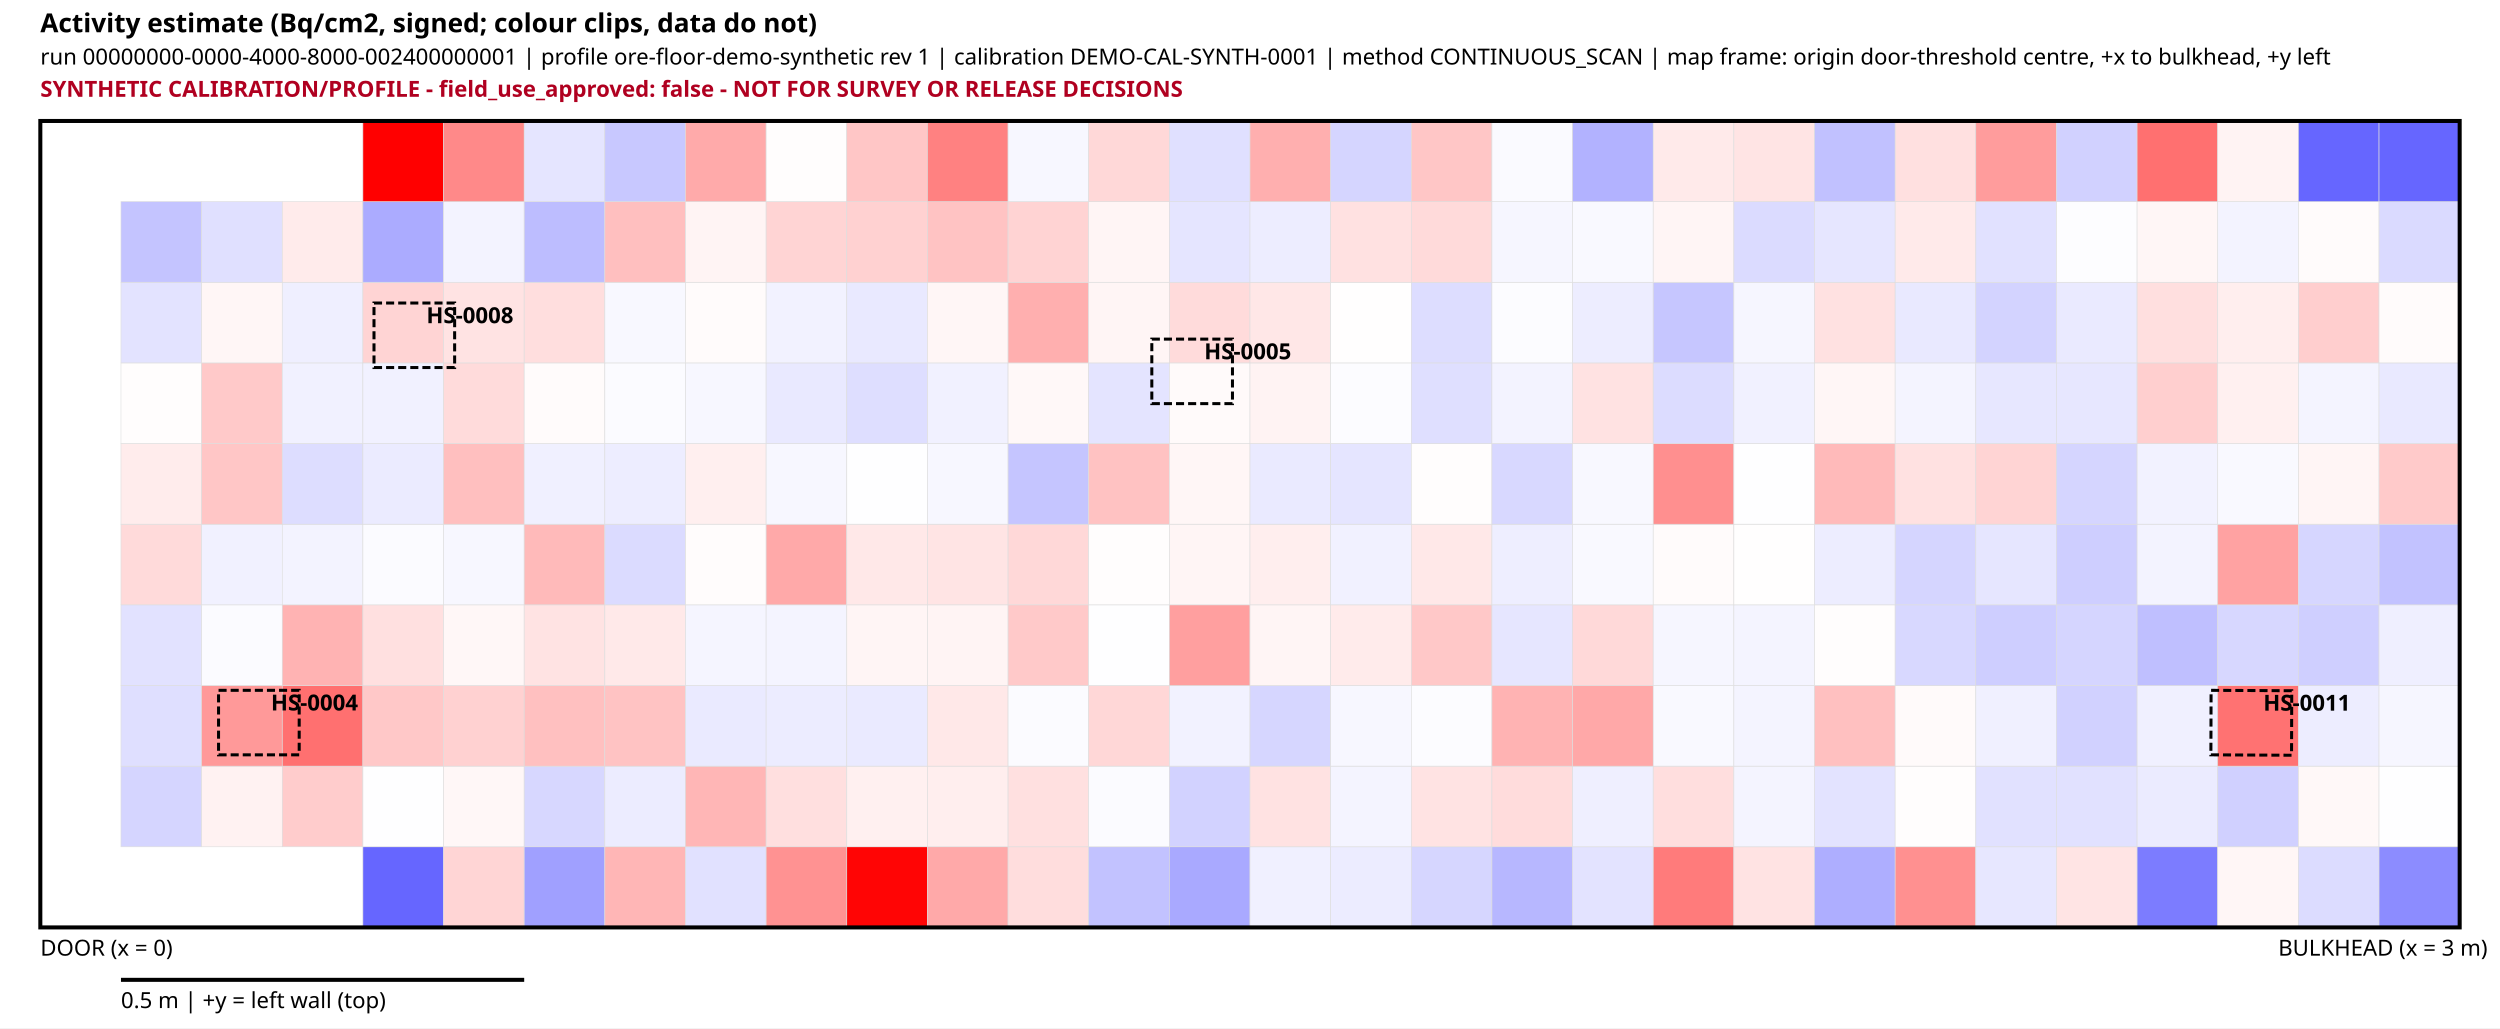
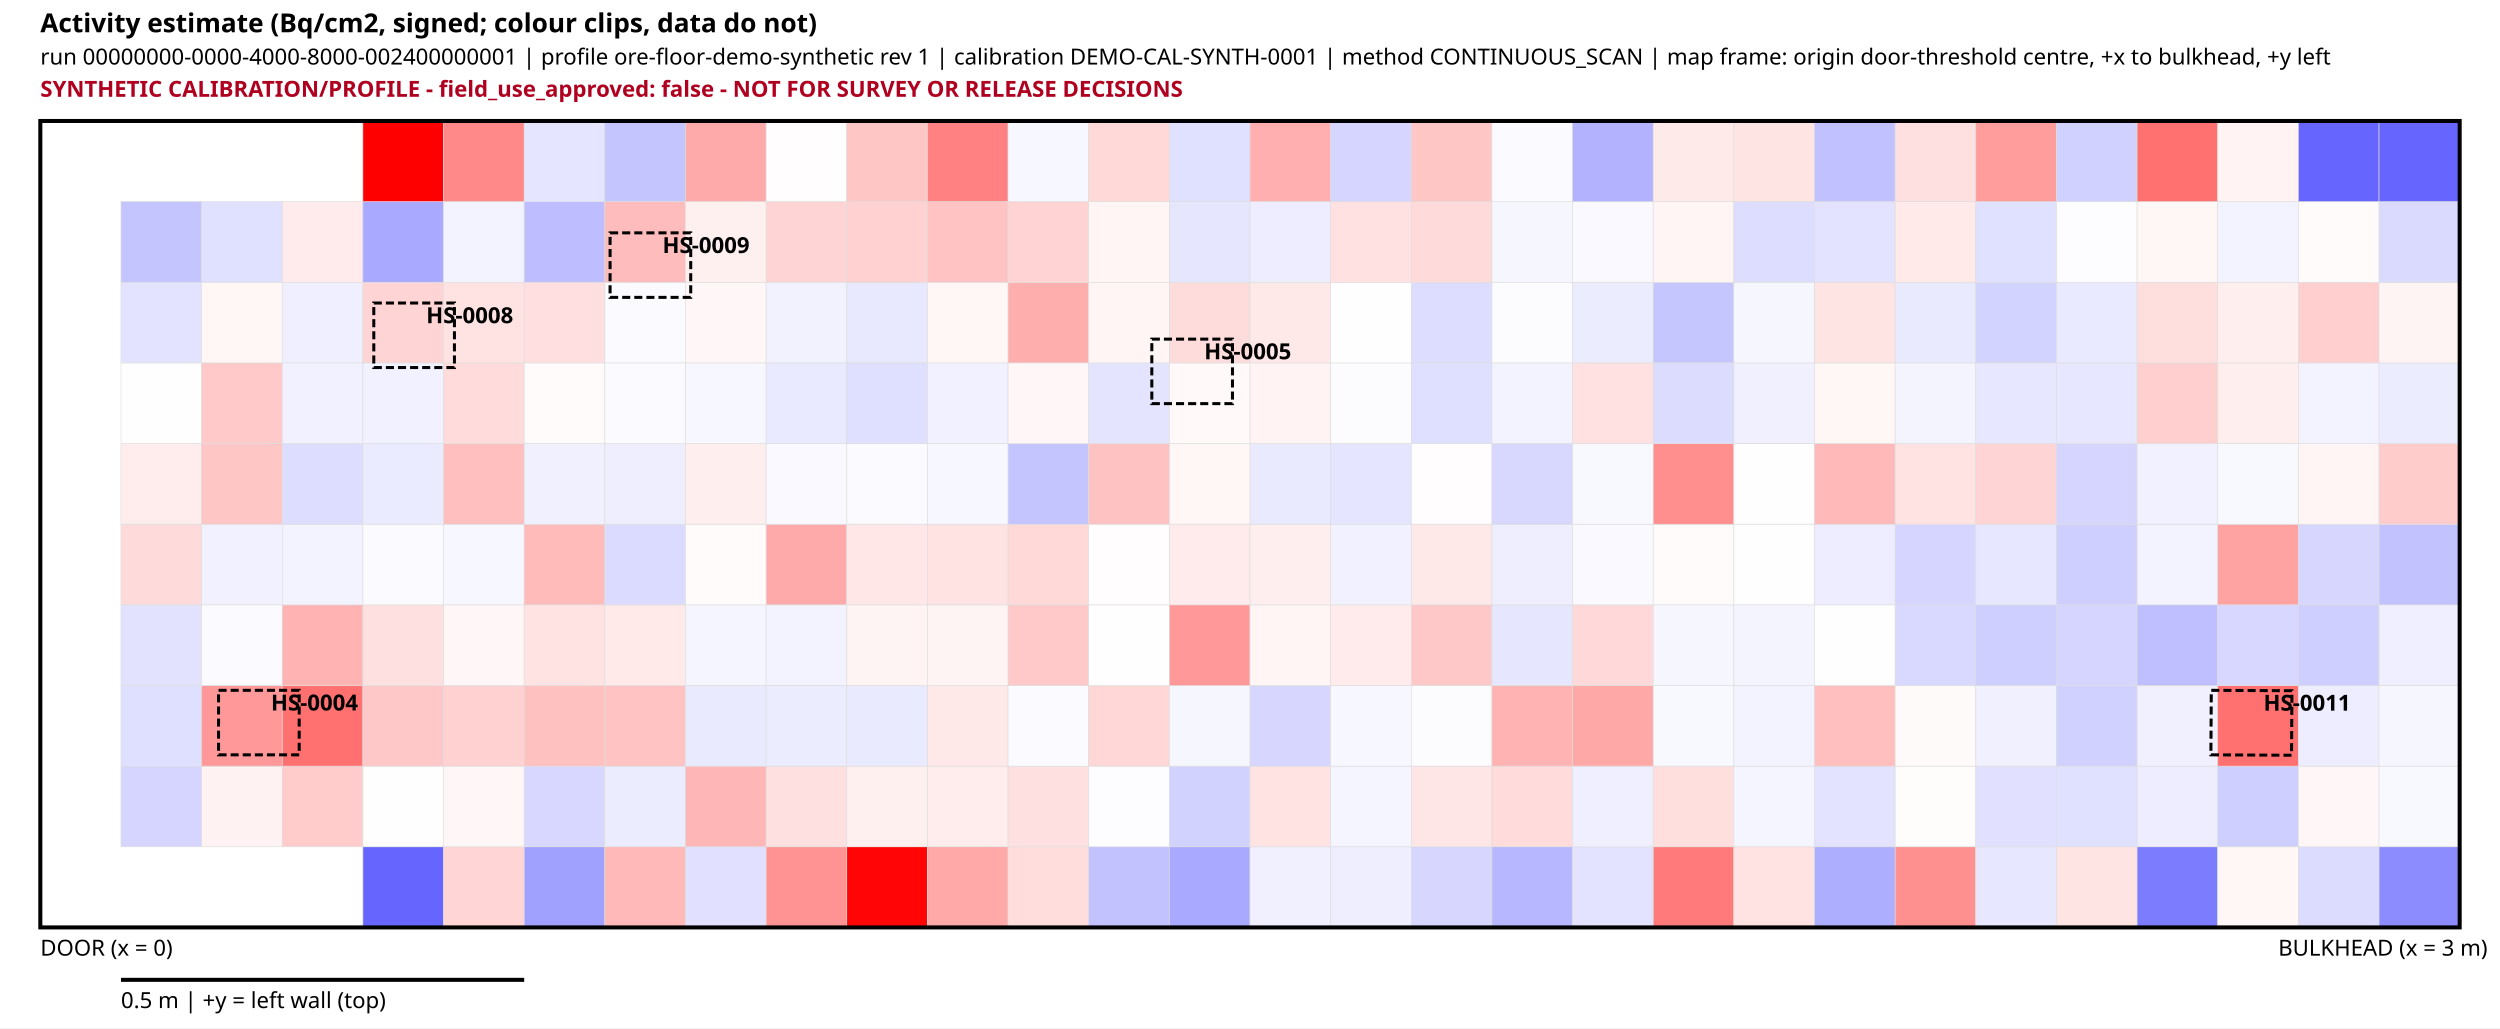
<svg xmlns="http://www.w3.org/2000/svg" width="1240" height="510" viewBox="0 0 1240 510" font-family="sans-serif" font-size="11">
  <defs>
    <pattern id="p-UNVISITED" width="8" height="8" patternUnits="userSpaceOnUse">
      <rect width="8" height="8" fill="#fff" />
      <path d="M0 8L8 0" stroke="#888" stroke-width="1" />
    </pattern>
    <pattern id="p-INVALID_DATA" width="8" height="8" patternUnits="userSpaceOnUse">
      <rect width="8" height="8" fill="#f6d5d5" />
      <path d="M0 0L8 8M0 8L8 0" stroke="#c83c3c" stroke-width="1" />
    </pattern>
    <pattern id="p-INSUFFICIENT_SENSITIVITY" width="6" height="6" patternUnits="userSpaceOnUse">
      <rect width="6" height="6" fill="#fdebc8" />
      <circle cx="3" cy="3" r="1.2" fill="#b9770e" />
    </pattern>
    <pattern id="p-BLOCKED" width="8" height="8" patternUnits="userSpaceOnUse">
      <rect width="8" height="8" fill="#e4dcf0" />
      <path d="M0 4H8" stroke="#785aa0" stroke-width="2" />
    </pattern>
    <pattern id="p-EXCLUDED" width="8" height="8" patternUnits="userSpaceOnUse">
      <rect width="8" height="8" fill="#5a5a5a" />
    </pattern>
    <pattern id="p-ACCEPTABLE" width="8" height="8" patternUnits="userSpaceOnUse">
      <rect width="8" height="8" fill="#2e8b57" />
    </pattern>
  </defs>
  <rect width="1240" height="510" fill="#fff" />
  <text x="20" y="16" font-size="13" font-weight="bold">Activity estimate (Bq/cm2, signed; colour clips, data do not)</text>
  <text x="20" y="32">run 00000000-0000-4000-8000-002400000001 | profile ore-floor-demo-synthetic rev 1 | calibration DEMO-CAL-SYNTH-0001 | method CONTINUOUS_SCAN | map frame: origin door-threshold centre, +x to bulkhead, +y left</text>
  <text x="20" y="48" fill="#b00020" font-weight="bold">SYNTHETIC CALIBRATION/PROFILE - field_use_approved: false - NOT FOR SURVEY OR RELEASE DECISIONS</text>
  <rect x="180.0" y="420.0" width="40.0" height="40.0" fill="rgb(102, 102, 255)" stroke="#ddd" stroke-width="0.3" />
  <rect x="220.0" y="420.0" width="40.0" height="40.0" fill="rgb(255, 213, 213)" stroke="#ddd" stroke-width="0.3" />
  <rect x="260.0" y="420.0" width="40.0" height="40.0" fill="rgb(160, 160, 255)" stroke="#ddd" stroke-width="0.3" />
-   <rect x="300.0" y="420.0" width="40.0" height="40.0" fill="rgb(255, 182, 182)" stroke="#ddd" stroke-width="0.3" />
+   <rect x="300.0" y="420.0" width="40.0" height="40.0" fill="rgb(255, 185, 185)" stroke="#ddd" stroke-width="0.3" />
  <rect x="340.0" y="420.0" width="40.0" height="40.0" fill="rgb(225, 225, 255)" stroke="#ddd" stroke-width="0.3" />
  <rect x="380.0" y="420.0" width="40.0" height="40.0" fill="rgb(255, 146, 146)" stroke="#ddd" stroke-width="0.3" />
  <rect x="420.0" y="420.0" width="40.0" height="40.0" fill="rgb(255, 5, 5)" stroke="#ddd" stroke-width="0.3" />
  <rect x="460.0" y="420.0" width="40.0" height="40.0" fill="rgb(255, 169, 169)" stroke="#ddd" stroke-width="0.3" />
  <rect x="500.0" y="420.0" width="40.0" height="40.0" fill="rgb(255, 221, 221)" stroke="#ddd" stroke-width="0.3" />
  <rect x="540.0" y="420.0" width="40.0" height="40.0" fill="rgb(194, 194, 255)" stroke="#ddd" stroke-width="0.3" />
  <rect x="580.0" y="420.0" width="40.0" height="40.0" fill="rgb(169, 169, 255)" stroke="#ddd" stroke-width="0.3" />
  <rect x="620.0" y="420.0" width="40.0" height="40.0" fill="rgb(240, 240, 255)" stroke="#ddd" stroke-width="0.3" />
-   <rect x="660.0" y="420.0" width="40.0" height="40.0" fill="rgb(236, 236, 255)" stroke="#ddd" stroke-width="0.3" />
+   <rect x="660.0" y="420.0" width="40.0" height="40.0" fill="rgb(238, 238, 255)" stroke="#ddd" stroke-width="0.3" />
  <rect x="700.0" y="420.0" width="40.0" height="40.0" fill="rgb(214, 214, 255)" stroke="#ddd" stroke-width="0.3" />
  <rect x="740.0" y="420.0" width="40.0" height="40.0" fill="rgb(183, 183, 255)" stroke="#ddd" stroke-width="0.3" />
  <rect x="780.0" y="420.0" width="40.0" height="40.0" fill="rgb(227, 227, 255)" stroke="#ddd" stroke-width="0.3" />
  <rect x="820.0" y="420.0" width="40.0" height="40.0" fill="rgb(255, 123, 123)" stroke="#ddd" stroke-width="0.3" />
  <rect x="860.0" y="420.0" width="40.0" height="40.0" fill="rgb(255, 227, 227)" stroke="#ddd" stroke-width="0.3" />
  <rect x="900.0" y="420.0" width="40.0" height="40.0" fill="rgb(174, 174, 255)" stroke="#ddd" stroke-width="0.3" />
  <rect x="940.0" y="420.0" width="40.0" height="40.0" fill="rgb(255, 144, 144)" stroke="#ddd" stroke-width="0.3" />
  <rect x="980.0" y="420.0" width="40.0" height="40.0" fill="rgb(231, 231, 255)" stroke="#ddd" stroke-width="0.3" />
  <rect x="1020.0" y="420.0" width="40.0" height="40.0" fill="rgb(255, 228, 228)" stroke="#ddd" stroke-width="0.3" />
  <rect x="1060.0" y="420.0" width="40.0" height="40.0" fill="rgb(124, 124, 255)" stroke="#ddd" stroke-width="0.3" />
  <rect x="1100.0" y="420.0" width="40.0" height="40.0" fill="rgb(255, 246, 246)" stroke="#ddd" stroke-width="0.3" />
  <rect x="1140.0" y="420.0" width="40.0" height="40.0" fill="rgb(220, 220, 255)" stroke="#ddd" stroke-width="0.3" />
  <rect x="1180.0" y="420.0" width="40.0" height="40.0" fill="rgb(140, 140, 255)" stroke="#ddd" stroke-width="0.3" />
  <rect x="60.0" y="380.0" width="40.0" height="40.0" fill="rgb(213, 213, 255)" stroke="#ddd" stroke-width="0.3" />
  <rect x="100.0" y="380.0" width="40.0" height="40.0" fill="rgb(255, 242, 242)" stroke="#ddd" stroke-width="0.3" />
-   <rect x="140.0" y="380.0" width="40.0" height="40.0" fill="rgb(255, 204, 204)" stroke="#ddd" stroke-width="0.3" />
+   <rect x="140.0" y="380.0" width="40.0" height="40.0" fill="rgb(255, 203, 203)" stroke="#ddd" stroke-width="0.3" />
  <rect x="180.0" y="380.0" width="40.0" height="40.0" fill="rgb(254, 254, 255)" stroke="#ddd" stroke-width="0.3" />
  <rect x="220.0" y="380.0" width="40.0" height="40.0" fill="rgb(255, 247, 247)" stroke="#ddd" stroke-width="0.3" />
  <rect x="260.0" y="380.0" width="40.0" height="40.0" fill="rgb(215, 215, 255)" stroke="#ddd" stroke-width="0.3" />
  <rect x="300.0" y="380.0" width="40.0" height="40.0" fill="rgb(236, 236, 255)" stroke="#ddd" stroke-width="0.3" />
  <rect x="340.0" y="380.0" width="40.0" height="40.0" fill="rgb(255, 182, 182)" stroke="#ddd" stroke-width="0.3" />
-   <rect x="380.0" y="380.0" width="40.0" height="40.0" fill="rgb(255, 223, 223)" stroke="#ddd" stroke-width="0.3" />
+   <rect x="380.0" y="380.0" width="40.0" height="40.0" fill="rgb(255, 224, 224)" stroke="#ddd" stroke-width="0.3" />
  <rect x="420.0" y="380.0" width="40.0" height="40.0" fill="rgb(255, 240, 240)" stroke="#ddd" stroke-width="0.3" />
-   <rect x="460.0" y="380.0" width="40.0" height="40.0" fill="rgb(255, 238, 238)" stroke="#ddd" stroke-width="0.3" />
+   <rect x="460.0" y="380.0" width="40.0" height="40.0" fill="rgb(255, 237, 237)" stroke="#ddd" stroke-width="0.3" />
  <rect x="500.0" y="380.0" width="40.0" height="40.0" fill="rgb(255, 224, 224)" stroke="#ddd" stroke-width="0.3" />
-   <rect x="540.0" y="380.0" width="40.0" height="40.0" fill="rgb(251, 251, 255)" stroke="#ddd" stroke-width="0.3" />
+   <rect x="540.0" y="380.0" width="40.0" height="40.0" fill="rgb(253, 253, 255)" stroke="#ddd" stroke-width="0.3" />
  <rect x="580.0" y="380.0" width="40.0" height="40.0" fill="rgb(210, 210, 255)" stroke="#ddd" stroke-width="0.3" />
-   <rect x="620.0" y="380.0" width="40.0" height="40.0" fill="rgb(255, 226, 226)" stroke="#ddd" stroke-width="0.3" />
-   <rect x="660.0" y="380.0" width="40.0" height="40.0" fill="rgb(244, 244, 255)" stroke="#ddd" stroke-width="0.3" />
-   <rect x="700.0" y="380.0" width="40.0" height="40.0" fill="rgb(255, 227, 227)" stroke="#ddd" stroke-width="0.3" />
-   <rect x="740.0" y="380.0" width="40.0" height="40.0" fill="rgb(255, 220, 220)" stroke="#ddd" stroke-width="0.3" />
+   <rect x="620.0" y="380.0" width="40.0" height="40.0" fill="rgb(255, 227, 227)" stroke="#ddd" stroke-width="0.3" />
+   <rect x="660.0" y="380.0" width="40.0" height="40.0" fill="rgb(245, 245, 255)" stroke="#ddd" stroke-width="0.3" />
+   <rect x="700.0" y="380.0" width="40.0" height="40.0" fill="rgb(255, 230, 230)" stroke="#ddd" stroke-width="0.3" />
+   <rect x="740.0" y="380.0" width="40.0" height="40.0" fill="rgb(255, 219, 219)" stroke="#ddd" stroke-width="0.3" />
  <rect x="780.0" y="380.0" width="40.0" height="40.0" fill="rgb(239, 239, 255)" stroke="#ddd" stroke-width="0.3" />
  <rect x="820.0" y="380.0" width="40.0" height="40.0" fill="rgb(255, 222, 222)" stroke="#ddd" stroke-width="0.3" />
-   <rect x="860.0" y="380.0" width="40.0" height="40.0" fill="rgb(244, 244, 255)" stroke="#ddd" stroke-width="0.3" />
+   <rect x="860.0" y="380.0" width="40.0" height="40.0" fill="rgb(245, 245, 255)" stroke="#ddd" stroke-width="0.3" />
  <rect x="900.0" y="380.0" width="40.0" height="40.0" fill="rgb(227, 227, 255)" stroke="#ddd" stroke-width="0.3" />
-   <rect x="940.0" y="380.0" width="40.0" height="40.0" fill="rgb(255, 253, 253)" stroke="#ddd" stroke-width="0.3" />
+   <rect x="940.0" y="380.0" width="40.0" height="40.0" fill="rgb(255, 252, 252)" stroke="#ddd" stroke-width="0.3" />
  <rect x="980.0" y="380.0" width="40.0" height="40.0" fill="rgb(225, 225, 255)" stroke="#ddd" stroke-width="0.3" />
-   <rect x="1020.0" y="380.0" width="40.0" height="40.0" fill="rgb(225, 225, 255)" stroke="#ddd" stroke-width="0.3" />
-   <rect x="1060.0" y="380.0" width="40.0" height="40.0" fill="rgb(235, 235, 255)" stroke="#ddd" stroke-width="0.3" />
-   <rect x="1100.0" y="380.0" width="40.0" height="40.0" fill="rgb(208, 208, 255)" stroke="#ddd" stroke-width="0.3" />
-   <rect x="1140.0" y="380.0" width="40.0" height="40.0" fill="rgb(255, 248, 248)" stroke="#ddd" stroke-width="0.3" />
-   <rect x="1180.0" y="380.0" width="40.0" height="40.0" fill="rgb(254, 254, 255)" stroke="#ddd" stroke-width="0.3" />
+   <rect x="1020.0" y="380.0" width="40.0" height="40.0" fill="rgb(224, 224, 255)" stroke="#ddd" stroke-width="0.3" />
+   <rect x="1060.0" y="380.0" width="40.0" height="40.0" fill="rgb(237, 237, 255)" stroke="#ddd" stroke-width="0.3" />
+   <rect x="1100.0" y="380.0" width="40.0" height="40.0" fill="rgb(207, 207, 255)" stroke="#ddd" stroke-width="0.3" />
+   <rect x="1140.0" y="380.0" width="40.0" height="40.0" fill="rgb(255, 247, 247)" stroke="#ddd" stroke-width="0.3" />
+   <rect x="1180.0" y="380.0" width="40.0" height="40.0" fill="rgb(248, 248, 255)" stroke="#ddd" stroke-width="0.3" />
  <rect x="60.0" y="340.0" width="40.0" height="40.0" fill="rgb(223, 223, 255)" stroke="#ddd" stroke-width="0.3" />
  <rect x="100.0" y="340.0" width="40.0" height="40.0" fill="rgb(255, 153, 153)" stroke="#ddd" stroke-width="0.3" />
  <rect x="140.0" y="340.0" width="40.0" height="40.0" fill="rgb(255, 112, 112)" stroke="#ddd" stroke-width="0.3" />
  <rect x="180.0" y="340.0" width="40.0" height="40.0" fill="rgb(255, 200, 200)" stroke="#ddd" stroke-width="0.3" />
  <rect x="220.0" y="340.0" width="40.0" height="40.0" fill="rgb(255, 209, 209)" stroke="#ddd" stroke-width="0.3" />
  <rect x="260.0" y="340.0" width="40.0" height="40.0" fill="rgb(255, 192, 192)" stroke="#ddd" stroke-width="0.3" />
  <rect x="300.0" y="340.0" width="40.0" height="40.0" fill="rgb(255, 195, 195)" stroke="#ddd" stroke-width="0.3" />
  <rect x="340.0" y="340.0" width="40.0" height="40.0" fill="rgb(234, 234, 255)" stroke="#ddd" stroke-width="0.3" />
  <rect x="380.0" y="340.0" width="40.0" height="40.0" fill="rgb(236, 236, 255)" stroke="#ddd" stroke-width="0.3" />
  <rect x="420.0" y="340.0" width="40.0" height="40.0" fill="rgb(234, 234, 255)" stroke="#ddd" stroke-width="0.3" />
  <rect x="460.0" y="340.0" width="40.0" height="40.0" fill="rgb(255, 232, 232)" stroke="#ddd" stroke-width="0.3" />
  <rect x="500.0" y="340.0" width="40.0" height="40.0" fill="rgb(251, 251, 255)" stroke="#ddd" stroke-width="0.3" />
  <rect x="540.0" y="340.0" width="40.0" height="40.0" fill="rgb(255, 215, 215)" stroke="#ddd" stroke-width="0.3" />
-   <rect x="580.0" y="340.0" width="40.0" height="40.0" fill="rgb(242, 242, 255)" stroke="#ddd" stroke-width="0.3" />
+   <rect x="580.0" y="340.0" width="40.0" height="40.0" fill="rgb(246, 246, 255)" stroke="#ddd" stroke-width="0.3" />
  <rect x="620.0" y="340.0" width="40.0" height="40.0" fill="rgb(214, 214, 255)" stroke="#ddd" stroke-width="0.3" />
  <rect x="660.0" y="340.0" width="40.0" height="40.0" fill="rgb(247, 247, 255)" stroke="#ddd" stroke-width="0.3" />
  <rect x="700.0" y="340.0" width="40.0" height="40.0" fill="rgb(252, 252, 255)" stroke="#ddd" stroke-width="0.3" />
  <rect x="740.0" y="340.0" width="40.0" height="40.0" fill="rgb(255, 179, 179)" stroke="#ddd" stroke-width="0.3" />
  <rect x="780.0" y="340.0" width="40.0" height="40.0" fill="rgb(255, 168, 168)" stroke="#ddd" stroke-width="0.3" />
-   <rect x="820.0" y="340.0" width="40.0" height="40.0" fill="rgb(249, 249, 255)" stroke="#ddd" stroke-width="0.3" />
-   <rect x="860.0" y="340.0" width="40.0" height="40.0" fill="rgb(244, 244, 255)" stroke="#ddd" stroke-width="0.3" />
-   <rect x="900.0" y="340.0" width="40.0" height="40.0" fill="rgb(255, 192, 192)" stroke="#ddd" stroke-width="0.3" />
+   <rect x="820.0" y="340.0" width="40.0" height="40.0" fill="rgb(248, 248, 255)" stroke="#ddd" stroke-width="0.3" />
+   <rect x="860.0" y="340.0" width="40.0" height="40.0" fill="rgb(243, 243, 255)" stroke="#ddd" stroke-width="0.3" />
+   <rect x="900.0" y="340.0" width="40.0" height="40.0" fill="rgb(255, 191, 191)" stroke="#ddd" stroke-width="0.3" />
  <rect x="940.0" y="340.0" width="40.0" height="40.0" fill="rgb(255, 250, 250)" stroke="#ddd" stroke-width="0.3" />
  <rect x="980.0" y="340.0" width="40.0" height="40.0" fill="rgb(240, 240, 255)" stroke="#ddd" stroke-width="0.3" />
  <rect x="1020.0" y="340.0" width="40.0" height="40.0" fill="rgb(209, 209, 255)" stroke="#ddd" stroke-width="0.3" />
  <rect x="1060.0" y="340.0" width="40.0" height="40.0" fill="rgb(240, 240, 255)" stroke="#ddd" stroke-width="0.3" />
-   <rect x="1100.0" y="340.0" width="40.0" height="40.0" fill="rgb(255, 114, 114)" stroke="#ddd" stroke-width="0.3" />
+   <rect x="1100.0" y="340.0" width="40.0" height="40.0" fill="rgb(255, 113, 113)" stroke="#ddd" stroke-width="0.3" />
  <rect x="1140.0" y="340.0" width="40.0" height="40.0" fill="rgb(237, 237, 255)" stroke="#ddd" stroke-width="0.3" />
  <rect x="1180.0" y="340.0" width="40.0" height="40.0" fill="rgb(246, 246, 255)" stroke="#ddd" stroke-width="0.3" />
  <rect x="60.0" y="300.0" width="40.0" height="40.0" fill="rgb(226, 226, 255)" stroke="#ddd" stroke-width="0.3" />
  <rect x="100.0" y="300.0" width="40.0" height="40.0" fill="rgb(251, 251, 255)" stroke="#ddd" stroke-width="0.3" />
  <rect x="140.0" y="300.0" width="40.0" height="40.0" fill="rgb(255, 179, 179)" stroke="#ddd" stroke-width="0.3" />
  <rect x="180.0" y="300.0" width="40.0" height="40.0" fill="rgb(255, 224, 224)" stroke="#ddd" stroke-width="0.3" />
  <rect x="220.0" y="300.0" width="40.0" height="40.0" fill="rgb(255, 247, 247)" stroke="#ddd" stroke-width="0.3" />
  <rect x="260.0" y="300.0" width="40.0" height="40.0" fill="rgb(255, 227, 227)" stroke="#ddd" stroke-width="0.3" />
  <rect x="300.0" y="300.0" width="40.0" height="40.0" fill="rgb(255, 233, 233)" stroke="#ddd" stroke-width="0.3" />
  <rect x="340.0" y="300.0" width="40.0" height="40.0" fill="rgb(245, 245, 255)" stroke="#ddd" stroke-width="0.3" />
-   <rect x="380.0" y="300.0" width="40.0" height="40.0" fill="rgb(244, 244, 255)" stroke="#ddd" stroke-width="0.3" />
-   <rect x="420.0" y="300.0" width="40.0" height="40.0" fill="rgb(255, 245, 245)" stroke="#ddd" stroke-width="0.3" />
+   <rect x="380.0" y="300.0" width="40.0" height="40.0" fill="rgb(243, 243, 255)" stroke="#ddd" stroke-width="0.3" />
+   <rect x="420.0" y="300.0" width="40.0" height="40.0" fill="rgb(255, 244, 244)" stroke="#ddd" stroke-width="0.3" />
  <rect x="460.0" y="300.0" width="40.0" height="40.0" fill="rgb(255, 244, 244)" stroke="#ddd" stroke-width="0.3" />
  <rect x="500.0" y="300.0" width="40.0" height="40.0" fill="rgb(255, 201, 201)" stroke="#ddd" stroke-width="0.3" />
  <rect x="540.0" y="300.0" width="40.0" height="40.0" fill="rgb(254, 254, 255)" stroke="#ddd" stroke-width="0.3" />
-   <rect x="580.0" y="300.0" width="40.0" height="40.0" fill="rgb(255, 159, 159)" stroke="#ddd" stroke-width="0.3" />
+   <rect x="580.0" y="300.0" width="40.0" height="40.0" fill="rgb(255, 152, 152)" stroke="#ddd" stroke-width="0.3" />
  <rect x="620.0" y="300.0" width="40.0" height="40.0" fill="rgb(255, 245, 245)" stroke="#ddd" stroke-width="0.3" />
  <rect x="660.0" y="300.0" width="40.0" height="40.0" fill="rgb(255, 235, 235)" stroke="#ddd" stroke-width="0.3" />
  <rect x="700.0" y="300.0" width="40.0" height="40.0" fill="rgb(255, 200, 200)" stroke="#ddd" stroke-width="0.3" />
  <rect x="740.0" y="300.0" width="40.0" height="40.0" fill="rgb(230, 230, 255)" stroke="#ddd" stroke-width="0.3" />
  <rect x="780.0" y="300.0" width="40.0" height="40.0" fill="rgb(255, 217, 217)" stroke="#ddd" stroke-width="0.3" />
  <rect x="820.0" y="300.0" width="40.0" height="40.0" fill="rgb(246, 246, 255)" stroke="#ddd" stroke-width="0.3" />
  <rect x="860.0" y="300.0" width="40.0" height="40.0" fill="rgb(244, 244, 255)" stroke="#ddd" stroke-width="0.3" />
-   <rect x="900.0" y="300.0" width="40.0" height="40.0" fill="rgb(255, 253, 253)" stroke="#ddd" stroke-width="0.3" />
-   <rect x="940.0" y="300.0" width="40.0" height="40.0" fill="rgb(216, 216, 255)" stroke="#ddd" stroke-width="0.3" />
+   <rect x="900.0" y="300.0" width="40.0" height="40.0" fill="rgb(255, 254, 254)" stroke="#ddd" stroke-width="0.3" />
+   <rect x="940.0" y="300.0" width="40.0" height="40.0" fill="rgb(217, 217, 255)" stroke="#ddd" stroke-width="0.3" />
  <rect x="980.0" y="300.0" width="40.0" height="40.0" fill="rgb(206, 206, 255)" stroke="#ddd" stroke-width="0.3" />
  <rect x="1020.0" y="300.0" width="40.0" height="40.0" fill="rgb(213, 213, 255)" stroke="#ddd" stroke-width="0.3" />
  <rect x="1060.0" y="300.0" width="40.0" height="40.0" fill="rgb(191, 191, 255)" stroke="#ddd" stroke-width="0.3" />
  <rect x="1100.0" y="300.0" width="40.0" height="40.0" fill="rgb(215, 215, 255)" stroke="#ddd" stroke-width="0.3" />
  <rect x="1140.0" y="300.0" width="40.0" height="40.0" fill="rgb(207, 207, 255)" stroke="#ddd" stroke-width="0.3" />
  <rect x="1180.0" y="300.0" width="40.0" height="40.0" fill="rgb(239, 239, 255)" stroke="#ddd" stroke-width="0.3" />
  <rect x="60.0" y="260.0" width="40.0" height="40.0" fill="rgb(255, 218, 218)" stroke="#ddd" stroke-width="0.3" />
  <rect x="100.0" y="260.0" width="40.0" height="40.0" fill="rgb(241, 241, 255)" stroke="#ddd" stroke-width="0.3" />
  <rect x="140.0" y="260.0" width="40.0" height="40.0" fill="rgb(243, 243, 255)" stroke="#ddd" stroke-width="0.3" />
  <rect x="180.0" y="260.0" width="40.0" height="40.0" fill="rgb(251, 251, 255)" stroke="#ddd" stroke-width="0.3" />
  <rect x="220.0" y="260.0" width="40.0" height="40.0" fill="rgb(247, 247, 255)" stroke="#ddd" stroke-width="0.3" />
  <rect x="260.0" y="260.0" width="40.0" height="40.0" fill="rgb(255, 186, 186)" stroke="#ddd" stroke-width="0.3" />
  <rect x="300.0" y="260.0" width="40.0" height="40.0" fill="rgb(219, 219, 255)" stroke="#ddd" stroke-width="0.3" />
-   <rect x="340.0" y="260.0" width="40.0" height="40.0" fill="rgb(255, 252, 252)" stroke="#ddd" stroke-width="0.3" />
-   <rect x="380.0" y="260.0" width="40.0" height="40.0" fill="rgb(255, 169, 169)" stroke="#ddd" stroke-width="0.3" />
-   <rect x="420.0" y="260.0" width="40.0" height="40.0" fill="rgb(255, 232, 232)" stroke="#ddd" stroke-width="0.3" />
-   <rect x="460.0" y="260.0" width="40.0" height="40.0" fill="rgb(255, 228, 228)" stroke="#ddd" stroke-width="0.3" />
+   <rect x="340.0" y="260.0" width="40.0" height="40.0" fill="rgb(255, 251, 251)" stroke="#ddd" stroke-width="0.3" />
+   <rect x="380.0" y="260.0" width="40.0" height="40.0" fill="rgb(255, 170, 170)" stroke="#ddd" stroke-width="0.3" />
+   <rect x="420.0" y="260.0" width="40.0" height="40.0" fill="rgb(255, 231, 231)" stroke="#ddd" stroke-width="0.3" />
+   <rect x="460.0" y="260.0" width="40.0" height="40.0" fill="rgb(255, 227, 227)" stroke="#ddd" stroke-width="0.3" />
  <rect x="500.0" y="260.0" width="40.0" height="40.0" fill="rgb(255, 216, 216)" stroke="#ddd" stroke-width="0.3" />
  <rect x="540.0" y="260.0" width="40.0" height="40.0" fill="rgb(255, 253, 253)" stroke="#ddd" stroke-width="0.3" />
-   <rect x="580.0" y="260.0" width="40.0" height="40.0" fill="rgb(255, 245, 245)" stroke="#ddd" stroke-width="0.3" />
+   <rect x="580.0" y="260.0" width="40.0" height="40.0" fill="rgb(255, 235, 235)" stroke="#ddd" stroke-width="0.3" />
  <rect x="620.0" y="260.0" width="40.0" height="40.0" fill="rgb(255, 238, 238)" stroke="#ddd" stroke-width="0.3" />
  <rect x="660.0" y="260.0" width="40.0" height="40.0" fill="rgb(241, 241, 255)" stroke="#ddd" stroke-width="0.3" />
  <rect x="700.0" y="260.0" width="40.0" height="40.0" fill="rgb(255, 232, 232)" stroke="#ddd" stroke-width="0.3" />
  <rect x="740.0" y="260.0" width="40.0" height="40.0" fill="rgb(238, 238, 255)" stroke="#ddd" stroke-width="0.3" />
  <rect x="780.0" y="260.0" width="40.0" height="40.0" fill="rgb(249, 249, 255)" stroke="#ddd" stroke-width="0.3" />
  <rect x="820.0" y="260.0" width="40.0" height="40.0" fill="rgb(255, 251, 251)" stroke="#ddd" stroke-width="0.3" />
  <rect x="860.0" y="260.0" width="40.0" height="40.0" fill="rgb(255, 254, 254)" stroke="#ddd" stroke-width="0.3" />
  <rect x="900.0" y="260.0" width="40.0" height="40.0" fill="rgb(237, 237, 255)" stroke="#ddd" stroke-width="0.3" />
  <rect x="940.0" y="260.0" width="40.0" height="40.0" fill="rgb(213, 213, 255)" stroke="#ddd" stroke-width="0.3" />
-   <rect x="980.0" y="260.0" width="40.0" height="40.0" fill="rgb(230, 230, 255)" stroke="#ddd" stroke-width="0.3" />
+   <rect x="980.0" y="260.0" width="40.0" height="40.0" fill="rgb(231, 231, 255)" stroke="#ddd" stroke-width="0.3" />
  <rect x="1020.0" y="260.0" width="40.0" height="40.0" fill="rgb(206, 206, 255)" stroke="#ddd" stroke-width="0.3" />
  <rect x="1060.0" y="260.0" width="40.0" height="40.0" fill="rgb(243, 243, 255)" stroke="#ddd" stroke-width="0.3" />
  <rect x="1100.0" y="260.0" width="40.0" height="40.0" fill="rgb(255, 162, 162)" stroke="#ddd" stroke-width="0.3" />
  <rect x="1140.0" y="260.0" width="40.0" height="40.0" fill="rgb(214, 214, 255)" stroke="#ddd" stroke-width="0.3" />
  <rect x="1180.0" y="260.0" width="40.0" height="40.0" fill="rgb(194, 194, 255)" stroke="#ddd" stroke-width="0.3" />
  <rect x="60.0" y="220.0" width="40.0" height="40.0" fill="rgb(255, 236, 236)" stroke="#ddd" stroke-width="0.3" />
  <rect x="100.0" y="220.0" width="40.0" height="40.0" fill="rgb(255, 198, 198)" stroke="#ddd" stroke-width="0.3" />
  <rect x="140.0" y="220.0" width="40.0" height="40.0" fill="rgb(221, 221, 255)" stroke="#ddd" stroke-width="0.3" />
  <rect x="180.0" y="220.0" width="40.0" height="40.0" fill="rgb(235, 235, 255)" stroke="#ddd" stroke-width="0.3" />
  <rect x="220.0" y="220.0" width="40.0" height="40.0" fill="rgb(255, 191, 191)" stroke="#ddd" stroke-width="0.3" />
  <rect x="260.0" y="220.0" width="40.0" height="40.0" fill="rgb(240, 240, 255)" stroke="#ddd" stroke-width="0.3" />
-   <rect x="300.0" y="220.0" width="40.0" height="40.0" fill="rgb(237, 237, 255)" stroke="#ddd" stroke-width="0.3" />
-   <rect x="340.0" y="220.0" width="40.0" height="40.0" fill="rgb(255, 239, 239)" stroke="#ddd" stroke-width="0.3" />
-   <rect x="380.0" y="220.0" width="40.0" height="40.0" fill="rgb(247, 247, 255)" stroke="#ddd" stroke-width="0.3" />
-   <rect x="420.0" y="220.0" width="40.0" height="40.0" fill="rgb(254, 254, 255)" stroke="#ddd" stroke-width="0.3" />
+   <rect x="300.0" y="220.0" width="40.0" height="40.0" fill="rgb(238, 238, 255)" stroke="#ddd" stroke-width="0.3" />
+   <rect x="340.0" y="220.0" width="40.0" height="40.0" fill="rgb(255, 238, 238)" stroke="#ddd" stroke-width="0.3" />
+   <rect x="380.0" y="220.0" width="40.0" height="40.0" fill="rgb(249, 249, 255)" stroke="#ddd" stroke-width="0.3" />
+   <rect x="420.0" y="220.0" width="40.0" height="40.0" fill="rgb(251, 251, 255)" stroke="#ddd" stroke-width="0.3" />
  <rect x="460.0" y="220.0" width="40.0" height="40.0" fill="rgb(247, 247, 255)" stroke="#ddd" stroke-width="0.3" />
-   <rect x="500.0" y="220.0" width="40.0" height="40.0" fill="rgb(197, 197, 255)" stroke="#ddd" stroke-width="0.3" />
+   <rect x="500.0" y="220.0" width="40.0" height="40.0" fill="rgb(196, 196, 255)" stroke="#ddd" stroke-width="0.3" />
  <rect x="540.0" y="220.0" width="40.0" height="40.0" fill="rgb(255, 194, 194)" stroke="#ddd" stroke-width="0.3" />
  <rect x="580.0" y="220.0" width="40.0" height="40.0" fill="rgb(255, 246, 246)" stroke="#ddd" stroke-width="0.3" />
  <rect x="620.0" y="220.0" width="40.0" height="40.0" fill="rgb(234, 234, 255)" stroke="#ddd" stroke-width="0.3" />
  <rect x="660.0" y="220.0" width="40.0" height="40.0" fill="rgb(229, 229, 255)" stroke="#ddd" stroke-width="0.3" />
  <rect x="700.0" y="220.0" width="40.0" height="40.0" fill="rgb(255, 253, 253)" stroke="#ddd" stroke-width="0.3" />
  <rect x="740.0" y="220.0" width="40.0" height="40.0" fill="rgb(216, 216, 255)" stroke="#ddd" stroke-width="0.3" />
  <rect x="780.0" y="220.0" width="40.0" height="40.0" fill="rgb(248, 248, 255)" stroke="#ddd" stroke-width="0.3" />
  <rect x="820.0" y="220.0" width="40.0" height="40.0" fill="rgb(255, 143, 143)" stroke="#ddd" stroke-width="0.3" />
  <rect x="860.0" y="220.0" width="40.0" height="40.0" fill="rgb(254, 254, 255)" stroke="#ddd" stroke-width="0.3" />
-   <rect x="900.0" y="220.0" width="40.0" height="40.0" fill="rgb(255, 186, 186)" stroke="#ddd" stroke-width="0.3" />
-   <rect x="940.0" y="220.0" width="40.0" height="40.0" fill="rgb(255, 225, 225)" stroke="#ddd" stroke-width="0.3" />
+   <rect x="900.0" y="220.0" width="40.0" height="40.0" fill="rgb(255, 185, 185)" stroke="#ddd" stroke-width="0.3" />
+   <rect x="940.0" y="220.0" width="40.0" height="40.0" fill="rgb(255, 226, 226)" stroke="#ddd" stroke-width="0.3" />
  <rect x="980.0" y="220.0" width="40.0" height="40.0" fill="rgb(255, 212, 212)" stroke="#ddd" stroke-width="0.3" />
  <rect x="1020.0" y="220.0" width="40.0" height="40.0" fill="rgb(213, 213, 255)" stroke="#ddd" stroke-width="0.3" />
-   <rect x="1060.0" y="220.0" width="40.0" height="40.0" fill="rgb(242, 242, 255)" stroke="#ddd" stroke-width="0.3" />
-   <rect x="1100.0" y="220.0" width="40.0" height="40.0" fill="rgb(249, 249, 255)" stroke="#ddd" stroke-width="0.3" />
+   <rect x="1060.0" y="220.0" width="40.0" height="40.0" fill="rgb(241, 241, 255)" stroke="#ddd" stroke-width="0.3" />
+   <rect x="1100.0" y="220.0" width="40.0" height="40.0" fill="rgb(248, 248, 255)" stroke="#ddd" stroke-width="0.3" />
  <rect x="1140.0" y="220.0" width="40.0" height="40.0" fill="rgb(255, 245, 245)" stroke="#ddd" stroke-width="0.3" />
-   <rect x="1180.0" y="220.0" width="40.0" height="40.0" fill="rgb(255, 202, 202)" stroke="#ddd" stroke-width="0.3" />
-   <rect x="60.0" y="180.0" width="40.0" height="40.0" fill="rgb(255, 253, 253)" stroke="#ddd" stroke-width="0.3" />
+   <rect x="1180.0" y="220.0" width="40.0" height="40.0" fill="rgb(255, 204, 204)" stroke="#ddd" stroke-width="0.3" />
+   <rect x="60.0" y="180.0" width="40.0" height="40.0" fill="rgb(255, 254, 254)" stroke="#ddd" stroke-width="0.3" />
  <rect x="100.0" y="180.0" width="40.0" height="40.0" fill="rgb(255, 201, 201)" stroke="#ddd" stroke-width="0.3" />
  <rect x="140.0" y="180.0" width="40.0" height="40.0" fill="rgb(241, 241, 255)" stroke="#ddd" stroke-width="0.3" />
  <rect x="180.0" y="180.0" width="40.0" height="40.0" fill="rgb(241, 241, 255)" stroke="#ddd" stroke-width="0.3" />
  <rect x="220.0" y="180.0" width="40.0" height="40.0" fill="rgb(255, 219, 219)" stroke="#ddd" stroke-width="0.3" />
  <rect x="260.0" y="180.0" width="40.0" height="40.0" fill="rgb(255, 251, 251)" stroke="#ddd" stroke-width="0.3" />
  <rect x="300.0" y="180.0" width="40.0" height="40.0" fill="rgb(251, 251, 255)" stroke="#ddd" stroke-width="0.3" />
  <rect x="340.0" y="180.0" width="40.0" height="40.0" fill="rgb(247, 247, 255)" stroke="#ddd" stroke-width="0.3" />
  <rect x="380.0" y="180.0" width="40.0" height="40.0" fill="rgb(233, 233, 255)" stroke="#ddd" stroke-width="0.3" />
-   <rect x="420.0" y="180.0" width="40.0" height="40.0" fill="rgb(222, 222, 255)" stroke="#ddd" stroke-width="0.3" />
+   <rect x="420.0" y="180.0" width="40.0" height="40.0" fill="rgb(223, 223, 255)" stroke="#ddd" stroke-width="0.3" />
  <rect x="460.0" y="180.0" width="40.0" height="40.0" fill="rgb(241, 241, 255)" stroke="#ddd" stroke-width="0.3" />
-   <rect x="500.0" y="180.0" width="40.0" height="40.0" fill="rgb(255, 248, 248)" stroke="#ddd" stroke-width="0.3" />
+   <rect x="500.0" y="180.0" width="40.0" height="40.0" fill="rgb(255, 247, 247)" stroke="#ddd" stroke-width="0.3" />
  <rect x="540.0" y="180.0" width="40.0" height="40.0" fill="rgb(228, 228, 255)" stroke="#ddd" stroke-width="0.3" />
-   <rect x="580.0" y="180.0" width="40.0" height="40.0" fill="rgb(255, 250, 250)" stroke="#ddd" stroke-width="0.3" />
+   <rect x="580.0" y="180.0" width="40.0" height="40.0" fill="rgb(255, 249, 249)" stroke="#ddd" stroke-width="0.3" />
  <rect x="620.0" y="180.0" width="40.0" height="40.0" fill="rgb(255, 243, 243)" stroke="#ddd" stroke-width="0.3" />
  <rect x="660.0" y="180.0" width="40.0" height="40.0" fill="rgb(252, 252, 255)" stroke="#ddd" stroke-width="0.3" />
  <rect x="700.0" y="180.0" width="40.0" height="40.0" fill="rgb(223, 223, 255)" stroke="#ddd" stroke-width="0.3" />
  <rect x="740.0" y="180.0" width="40.0" height="40.0" fill="rgb(243, 243, 255)" stroke="#ddd" stroke-width="0.3" />
-   <rect x="780.0" y="180.0" width="40.0" height="40.0" fill="rgb(255, 226, 226)" stroke="#ddd" stroke-width="0.3" />
+   <rect x="780.0" y="180.0" width="40.0" height="40.0" fill="rgb(255, 225, 225)" stroke="#ddd" stroke-width="0.3" />
  <rect x="820.0" y="180.0" width="40.0" height="40.0" fill="rgb(220, 220, 255)" stroke="#ddd" stroke-width="0.3" />
-   <rect x="860.0" y="180.0" width="40.0" height="40.0" fill="rgb(241, 241, 255)" stroke="#ddd" stroke-width="0.3" />
+   <rect x="860.0" y="180.0" width="40.0" height="40.0" fill="rgb(240, 240, 255)" stroke="#ddd" stroke-width="0.3" />
  <rect x="900.0" y="180.0" width="40.0" height="40.0" fill="rgb(255, 246, 246)" stroke="#ddd" stroke-width="0.3" />
  <rect x="940.0" y="180.0" width="40.0" height="40.0" fill="rgb(244, 244, 255)" stroke="#ddd" stroke-width="0.3" />
  <rect x="980.0" y="180.0" width="40.0" height="40.0" fill="rgb(231, 231, 255)" stroke="#ddd" stroke-width="0.3" />
  <rect x="1020.0" y="180.0" width="40.0" height="40.0" fill="rgb(231, 231, 255)" stroke="#ddd" stroke-width="0.3" />
  <rect x="1060.0" y="180.0" width="40.0" height="40.0" fill="rgb(255, 207, 207)" stroke="#ddd" stroke-width="0.3" />
-   <rect x="1100.0" y="180.0" width="40.0" height="40.0" fill="rgb(255, 240, 240)" stroke="#ddd" stroke-width="0.3" />
-   <rect x="1140.0" y="180.0" width="40.0" height="40.0" fill="rgb(244, 244, 255)" stroke="#ddd" stroke-width="0.3" />
-   <rect x="1180.0" y="180.0" width="40.0" height="40.0" fill="rgb(233, 233, 255)" stroke="#ddd" stroke-width="0.3" />
+   <rect x="1100.0" y="180.0" width="40.0" height="40.0" fill="rgb(255, 238, 238)" stroke="#ddd" stroke-width="0.3" />
+   <rect x="1140.0" y="180.0" width="40.0" height="40.0" fill="rgb(243, 243, 255)" stroke="#ddd" stroke-width="0.3" />
+   <rect x="1180.0" y="180.0" width="40.0" height="40.0" fill="rgb(236, 236, 255)" stroke="#ddd" stroke-width="0.3" />
  <rect x="60.0" y="140.0" width="40.0" height="40.0" fill="rgb(227, 227, 255)" stroke="#ddd" stroke-width="0.3" />
  <rect x="100.0" y="140.0" width="40.0" height="40.0" fill="rgb(255, 246, 246)" stroke="#ddd" stroke-width="0.3" />
  <rect x="140.0" y="140.0" width="40.0" height="40.0" fill="rgb(239, 239, 255)" stroke="#ddd" stroke-width="0.3" />
  <rect x="180.0" y="140.0" width="40.0" height="40.0" fill="rgb(255, 212, 212)" stroke="#ddd" stroke-width="0.3" />
  <rect x="220.0" y="140.0" width="40.0" height="40.0" fill="rgb(255, 227, 227)" stroke="#ddd" stroke-width="0.3" />
-   <rect x="260.0" y="140.0" width="40.0" height="40.0" fill="rgb(255, 222, 222)" stroke="#ddd" stroke-width="0.3" />
-   <rect x="300.0" y="140.0" width="40.0" height="40.0" fill="rgb(248, 248, 255)" stroke="#ddd" stroke-width="0.3" />
-   <rect x="340.0" y="140.0" width="40.0" height="40.0" fill="rgb(255, 251, 251)" stroke="#ddd" stroke-width="0.3" />
+   <rect x="260.0" y="140.0" width="40.0" height="40.0" fill="rgb(255, 223, 223)" stroke="#ddd" stroke-width="0.3" />
+   <rect x="300.0" y="140.0" width="40.0" height="40.0" fill="rgb(250, 250, 255)" stroke="#ddd" stroke-width="0.3" />
+   <rect x="340.0" y="140.0" width="40.0" height="40.0" fill="rgb(255, 247, 247)" stroke="#ddd" stroke-width="0.3" />
  <rect x="380.0" y="140.0" width="40.0" height="40.0" fill="rgb(242, 242, 255)" stroke="#ddd" stroke-width="0.3" />
-   <rect x="420.0" y="140.0" width="40.0" height="40.0" fill="rgb(233, 233, 255)" stroke="#ddd" stroke-width="0.3" />
+   <rect x="420.0" y="140.0" width="40.0" height="40.0" fill="rgb(232, 232, 255)" stroke="#ddd" stroke-width="0.3" />
  <rect x="460.0" y="140.0" width="40.0" height="40.0" fill="rgb(255, 246, 246)" stroke="#ddd" stroke-width="0.3" />
-   <rect x="500.0" y="140.0" width="40.0" height="40.0" fill="rgb(255, 175, 175)" stroke="#ddd" stroke-width="0.3" />
+   <rect x="500.0" y="140.0" width="40.0" height="40.0" fill="rgb(255, 174, 174)" stroke="#ddd" stroke-width="0.3" />
  <rect x="540.0" y="140.0" width="40.0" height="40.0" fill="rgb(255, 245, 245)" stroke="#ddd" stroke-width="0.3" />
-   <rect x="580.0" y="140.0" width="40.0" height="40.0" fill="rgb(255, 219, 219)" stroke="#ddd" stroke-width="0.3" />
-   <rect x="620.0" y="140.0" width="40.0" height="40.0" fill="rgb(255, 231, 231)" stroke="#ddd" stroke-width="0.3" />
+   <rect x="580.0" y="140.0" width="40.0" height="40.0" fill="rgb(255, 220, 220)" stroke="#ddd" stroke-width="0.3" />
+   <rect x="620.0" y="140.0" width="40.0" height="40.0" fill="rgb(255, 232, 232)" stroke="#ddd" stroke-width="0.3" />
  <rect x="660.0" y="140.0" width="40.0" height="40.0" fill="rgb(255, 254, 254)" stroke="#ddd" stroke-width="0.3" />
  <rect x="700.0" y="140.0" width="40.0" height="40.0" fill="rgb(221, 221, 255)" stroke="#ddd" stroke-width="0.3" />
  <rect x="740.0" y="140.0" width="40.0" height="40.0" fill="rgb(252, 252, 255)" stroke="#ddd" stroke-width="0.3" />
-   <rect x="780.0" y="140.0" width="40.0" height="40.0" fill="rgb(237, 237, 255)" stroke="#ddd" stroke-width="0.3" />
+   <rect x="780.0" y="140.0" width="40.0" height="40.0" fill="rgb(236, 236, 255)" stroke="#ddd" stroke-width="0.3" />
  <rect x="820.0" y="140.0" width="40.0" height="40.0" fill="rgb(198, 198, 255)" stroke="#ddd" stroke-width="0.3" />
  <rect x="860.0" y="140.0" width="40.0" height="40.0" fill="rgb(246, 246, 255)" stroke="#ddd" stroke-width="0.3" />
-   <rect x="900.0" y="140.0" width="40.0" height="40.0" fill="rgb(255, 225, 225)" stroke="#ddd" stroke-width="0.3" />
-   <rect x="940.0" y="140.0" width="40.0" height="40.0" fill="rgb(233, 233, 255)" stroke="#ddd" stroke-width="0.3" />
+   <rect x="900.0" y="140.0" width="40.0" height="40.0" fill="rgb(255, 228, 228)" stroke="#ddd" stroke-width="0.3" />
+   <rect x="940.0" y="140.0" width="40.0" height="40.0" fill="rgb(234, 234, 255)" stroke="#ddd" stroke-width="0.3" />
  <rect x="980.0" y="140.0" width="40.0" height="40.0" fill="rgb(211, 211, 255)" stroke="#ddd" stroke-width="0.3" />
-   <rect x="1020.0" y="140.0" width="40.0" height="40.0" fill="rgb(234, 234, 255)" stroke="#ddd" stroke-width="0.3" />
-   <rect x="1060.0" y="140.0" width="40.0" height="40.0" fill="rgb(255, 223, 223)" stroke="#ddd" stroke-width="0.3" />
+   <rect x="1020.0" y="140.0" width="40.0" height="40.0" fill="rgb(233, 233, 255)" stroke="#ddd" stroke-width="0.3" />
+   <rect x="1060.0" y="140.0" width="40.0" height="40.0" fill="rgb(255, 222, 222)" stroke="#ddd" stroke-width="0.3" />
  <rect x="1100.0" y="140.0" width="40.0" height="40.0" fill="rgb(255, 238, 238)" stroke="#ddd" stroke-width="0.3" />
-   <rect x="1140.0" y="140.0" width="40.0" height="40.0" fill="rgb(255, 206, 206)" stroke="#ddd" stroke-width="0.3" />
-   <rect x="1180.0" y="140.0" width="40.0" height="40.0" fill="rgb(255, 251, 251)" stroke="#ddd" stroke-width="0.3" />
+   <rect x="1140.0" y="140.0" width="40.0" height="40.0" fill="rgb(255, 207, 207)" stroke="#ddd" stroke-width="0.3" />
+   <rect x="1180.0" y="140.0" width="40.0" height="40.0" fill="rgb(255, 244, 244)" stroke="#ddd" stroke-width="0.3" />
  <rect x="60.0" y="100.0" width="40.0" height="40.0" fill="rgb(196, 196, 255)" stroke="#ddd" stroke-width="0.3" />
  <rect x="100.0" y="100.0" width="40.0" height="40.0" fill="rgb(224, 224, 255)" stroke="#ddd" stroke-width="0.3" />
  <rect x="140.0" y="100.0" width="40.0" height="40.0" fill="rgb(255, 235, 235)" stroke="#ddd" stroke-width="0.3" />
-   <rect x="180.0" y="100.0" width="40.0" height="40.0" fill="rgb(171, 171, 255)" stroke="#ddd" stroke-width="0.3" />
+   <rect x="180.0" y="100.0" width="40.0" height="40.0" fill="rgb(169, 169, 255)" stroke="#ddd" stroke-width="0.3" />
  <rect x="220.0" y="100.0" width="40.0" height="40.0" fill="rgb(243, 243, 255)" stroke="#ddd" stroke-width="0.3" />
  <rect x="260.0" y="100.0" width="40.0" height="40.0" fill="rgb(189, 189, 255)" stroke="#ddd" stroke-width="0.3" />
-   <rect x="300.0" y="100.0" width="40.0" height="40.0" fill="rgb(255, 191, 191)" stroke="#ddd" stroke-width="0.3" />
-   <rect x="340.0" y="100.0" width="40.0" height="40.0" fill="rgb(255, 244, 244)" stroke="#ddd" stroke-width="0.3" />
+   <rect x="300.0" y="100.0" width="40.0" height="40.0" fill="rgb(255, 188, 188)" stroke="#ddd" stroke-width="0.3" />
+   <rect x="340.0" y="100.0" width="40.0" height="40.0" fill="rgb(255, 240, 240)" stroke="#ddd" stroke-width="0.3" />
  <rect x="380.0" y="100.0" width="40.0" height="40.0" fill="rgb(255, 212, 212)" stroke="#ddd" stroke-width="0.3" />
  <rect x="420.0" y="100.0" width="40.0" height="40.0" fill="rgb(255, 209, 209)" stroke="#ddd" stroke-width="0.3" />
  <rect x="460.0" y="100.0" width="40.0" height="40.0" fill="rgb(255, 195, 195)" stroke="#ddd" stroke-width="0.3" />
  <rect x="500.0" y="100.0" width="40.0" height="40.0" fill="rgb(255, 211, 211)" stroke="#ddd" stroke-width="0.3" />
  <rect x="540.0" y="100.0" width="40.0" height="40.0" fill="rgb(255, 245, 245)" stroke="#ddd" stroke-width="0.3" />
-   <rect x="580.0" y="100.0" width="40.0" height="40.0" fill="rgb(229, 229, 255)" stroke="#ddd" stroke-width="0.3" />
+   <rect x="580.0" y="100.0" width="40.0" height="40.0" fill="rgb(230, 230, 255)" stroke="#ddd" stroke-width="0.3" />
  <rect x="620.0" y="100.0" width="40.0" height="40.0" fill="rgb(237, 237, 255)" stroke="#ddd" stroke-width="0.3" />
  <rect x="660.0" y="100.0" width="40.0" height="40.0" fill="rgb(255, 225, 225)" stroke="#ddd" stroke-width="0.3" />
  <rect x="700.0" y="100.0" width="40.0" height="40.0" fill="rgb(255, 218, 218)" stroke="#ddd" stroke-width="0.3" />
  <rect x="740.0" y="100.0" width="40.0" height="40.0" fill="rgb(246, 246, 255)" stroke="#ddd" stroke-width="0.3" />
  <rect x="780.0" y="100.0" width="40.0" height="40.0" fill="rgb(249, 249, 255)" stroke="#ddd" stroke-width="0.3" />
  <rect x="820.0" y="100.0" width="40.0" height="40.0" fill="rgb(255, 245, 245)" stroke="#ddd" stroke-width="0.3" />
-   <rect x="860.0" y="100.0" width="40.0" height="40.0" fill="rgb(219, 219, 255)" stroke="#ddd" stroke-width="0.3" />
-   <rect x="900.0" y="100.0" width="40.0" height="40.0" fill="rgb(230, 230, 255)" stroke="#ddd" stroke-width="0.3" />
-   <rect x="940.0" y="100.0" width="40.0" height="40.0" fill="rgb(255, 234, 234)" stroke="#ddd" stroke-width="0.3" />
-   <rect x="980.0" y="100.0" width="40.0" height="40.0" fill="rgb(225, 225, 255)" stroke="#ddd" stroke-width="0.3" />
+   <rect x="860.0" y="100.0" width="40.0" height="40.0" fill="rgb(221, 221, 255)" stroke="#ddd" stroke-width="0.3" />
+   <rect x="900.0" y="100.0" width="40.0" height="40.0" fill="rgb(227, 227, 255)" stroke="#ddd" stroke-width="0.3" />
+   <rect x="940.0" y="100.0" width="40.0" height="40.0" fill="rgb(255, 233, 233)" stroke="#ddd" stroke-width="0.3" />
+   <rect x="980.0" y="100.0" width="40.0" height="40.0" fill="rgb(224, 224, 255)" stroke="#ddd" stroke-width="0.3" />
  <rect x="1020.0" y="100.0" width="40.0" height="40.0" fill="rgb(253, 253, 255)" stroke="#ddd" stroke-width="0.3" />
  <rect x="1060.0" y="100.0" width="40.0" height="40.0" fill="rgb(255, 246, 246)" stroke="#ddd" stroke-width="0.3" />
  <rect x="1100.0" y="100.0" width="40.0" height="40.0" fill="rgb(243, 243, 255)" stroke="#ddd" stroke-width="0.3" />
  <rect x="1140.0" y="100.0" width="40.0" height="40.0" fill="rgb(255, 251, 251)" stroke="#ddd" stroke-width="0.3" />
  <rect x="1180.0" y="100.0" width="40.0" height="40.0" fill="rgb(218, 218, 255)" stroke="#ddd" stroke-width="0.3" />
  <rect x="180.0" y="60.0" width="40.0" height="40.0" fill="rgb(255, 0, 0)" stroke="#ddd" stroke-width="0.3" />
  <rect x="220.0" y="60.0" width="40.0" height="40.0" fill="rgb(255, 137, 137)" stroke="#ddd" stroke-width="0.3" />
  <rect x="260.0" y="60.0" width="40.0" height="40.0" fill="rgb(229, 229, 255)" stroke="#ddd" stroke-width="0.3" />
-   <rect x="300.0" y="60.0" width="40.0" height="40.0" fill="rgb(200, 200, 255)" stroke="#ddd" stroke-width="0.3" />
+   <rect x="300.0" y="60.0" width="40.0" height="40.0" fill="rgb(196, 196, 255)" stroke="#ddd" stroke-width="0.3" />
  <rect x="340.0" y="60.0" width="40.0" height="40.0" fill="rgb(255, 170, 170)" stroke="#ddd" stroke-width="0.3" />
  <rect x="380.0" y="60.0" width="40.0" height="40.0" fill="rgb(255, 253, 253)" stroke="#ddd" stroke-width="0.3" />
  <rect x="420.0" y="60.0" width="40.0" height="40.0" fill="rgb(255, 198, 198)" stroke="#ddd" stroke-width="0.3" />
  <rect x="460.0" y="60.0" width="40.0" height="40.0" fill="rgb(255, 129, 129)" stroke="#ddd" stroke-width="0.3" />
  <rect x="500.0" y="60.0" width="40.0" height="40.0" fill="rgb(247, 247, 255)" stroke="#ddd" stroke-width="0.3" />
  <rect x="540.0" y="60.0" width="40.0" height="40.0" fill="rgb(255, 216, 216)" stroke="#ddd" stroke-width="0.3" />
  <rect x="580.0" y="60.0" width="40.0" height="40.0" fill="rgb(224, 224, 255)" stroke="#ddd" stroke-width="0.3" />
  <rect x="620.0" y="60.0" width="40.0" height="40.0" fill="rgb(255, 175, 175)" stroke="#ddd" stroke-width="0.3" />
  <rect x="660.0" y="60.0" width="40.0" height="40.0" fill="rgb(213, 213, 255)" stroke="#ddd" stroke-width="0.3" />
  <rect x="700.0" y="60.0" width="40.0" height="40.0" fill="rgb(255, 198, 198)" stroke="#ddd" stroke-width="0.3" />
  <rect x="740.0" y="60.0" width="40.0" height="40.0" fill="rgb(250, 250, 255)" stroke="#ddd" stroke-width="0.3" />
  <rect x="780.0" y="60.0" width="40.0" height="40.0" fill="rgb(178, 178, 255)" stroke="#ddd" stroke-width="0.3" />
  <rect x="820.0" y="60.0" width="40.0" height="40.0" fill="rgb(255, 234, 234)" stroke="#ddd" stroke-width="0.3" />
  <rect x="860.0" y="60.0" width="40.0" height="40.0" fill="rgb(255, 228, 228)" stroke="#ddd" stroke-width="0.3" />
  <rect x="900.0" y="60.0" width="40.0" height="40.0" fill="rgb(193, 193, 255)" stroke="#ddd" stroke-width="0.3" />
  <rect x="940.0" y="60.0" width="40.0" height="40.0" fill="rgb(255, 224, 224)" stroke="#ddd" stroke-width="0.3" />
  <rect x="980.0" y="60.0" width="40.0" height="40.0" fill="rgb(255, 156, 156)" stroke="#ddd" stroke-width="0.3" />
  <rect x="1020.0" y="60.0" width="40.0" height="40.0" fill="rgb(209, 209, 255)" stroke="#ddd" stroke-width="0.3" />
  <rect x="1060.0" y="60.0" width="40.0" height="40.0" fill="rgb(255, 112, 112)" stroke="#ddd" stroke-width="0.3" />
  <rect x="1100.0" y="60.0" width="40.0" height="40.0" fill="rgb(255, 243, 243)" stroke="#ddd" stroke-width="0.3" />
  <rect x="1140.0" y="60.0" width="40.0" height="40.0" fill="rgb(102, 102, 255)" stroke="#ddd" stroke-width="0.3" />
  <rect x="1180.0" y="60.0" width="40.0" height="40.0" fill="rgb(102, 102, 255)" stroke="#ddd" stroke-width="0.3" />
  <rect x="20.0" y="60.0" width="1200.0" height="400.0" fill="none" stroke="#000" stroke-width="2" />
  <text x="20.0" y="474.0">DOOR (x = 0)</text>
  <text x="1130.0" y="474.0">BULKHEAD (x = 3 m)</text>
  <line x1="60.0" y1="486.0" x2="260.0" y2="486.0" stroke="#000" stroke-width="2" />
  <text x="60.0" y="500.0">0.5 m | +y = left wall (top)</text>
  <polygon points="148.4,342.4 108.4,342.4 108.4,374.4 148.4,374.4" fill="none" stroke="#000" stroke-width="1.5" stroke-dasharray="4 2" />
  <text x="134.4" y="352.4" font-weight="bold">HS-0004</text>
  <polygon points="571.3,200.2 611.3,200.2 611.3,168.2 571.3,168.2" fill="none" stroke="#000" stroke-width="1.5" stroke-dasharray="4 2" />
  <text x="597.3" y="178.2" font-weight="bold">HS-0005</text>
-   <polygon points="225.5,150.3 185.5,150.3 185.5,182.3 225.5,182.3" fill="none" stroke="#000" stroke-width="1.5" stroke-dasharray="4 2" />
-   <text x="211.5" y="160.3" font-weight="bold">HS-0008</text>
-   <polygon points="1096.6,374.4 1136.6,374.6 1136.7,342.6 1096.7,342.4" fill="none" stroke="#000" stroke-width="1.5" stroke-dasharray="4 2" />
-   <text x="1122.6" y="352.5" font-weight="bold">HS-0011</text>
+   <polygon points="225.4,150.3 185.4,150.3 185.4,182.3 225.4,182.3" fill="none" stroke="#000" stroke-width="1.5" stroke-dasharray="4 2" />
+   <text x="211.4" y="160.3" font-weight="bold">HS-0008</text>
+   <polygon points="342.6,115.5 302.6,115.5 302.6,147.5 342.6,147.5" fill="none" stroke="#000" stroke-width="1.5" stroke-dasharray="4 2" />
+   <text x="328.6" y="125.5" font-weight="bold">HS-0009</text>
+   <polygon points="1096.6,374.4 1136.6,374.6 1136.8,342.6 1096.8,342.4" fill="none" stroke="#000" stroke-width="1.5" stroke-dasharray="4 2" />
+   <text x="1122.7" y="352.5" font-weight="bold">HS-0011</text>
</svg>
